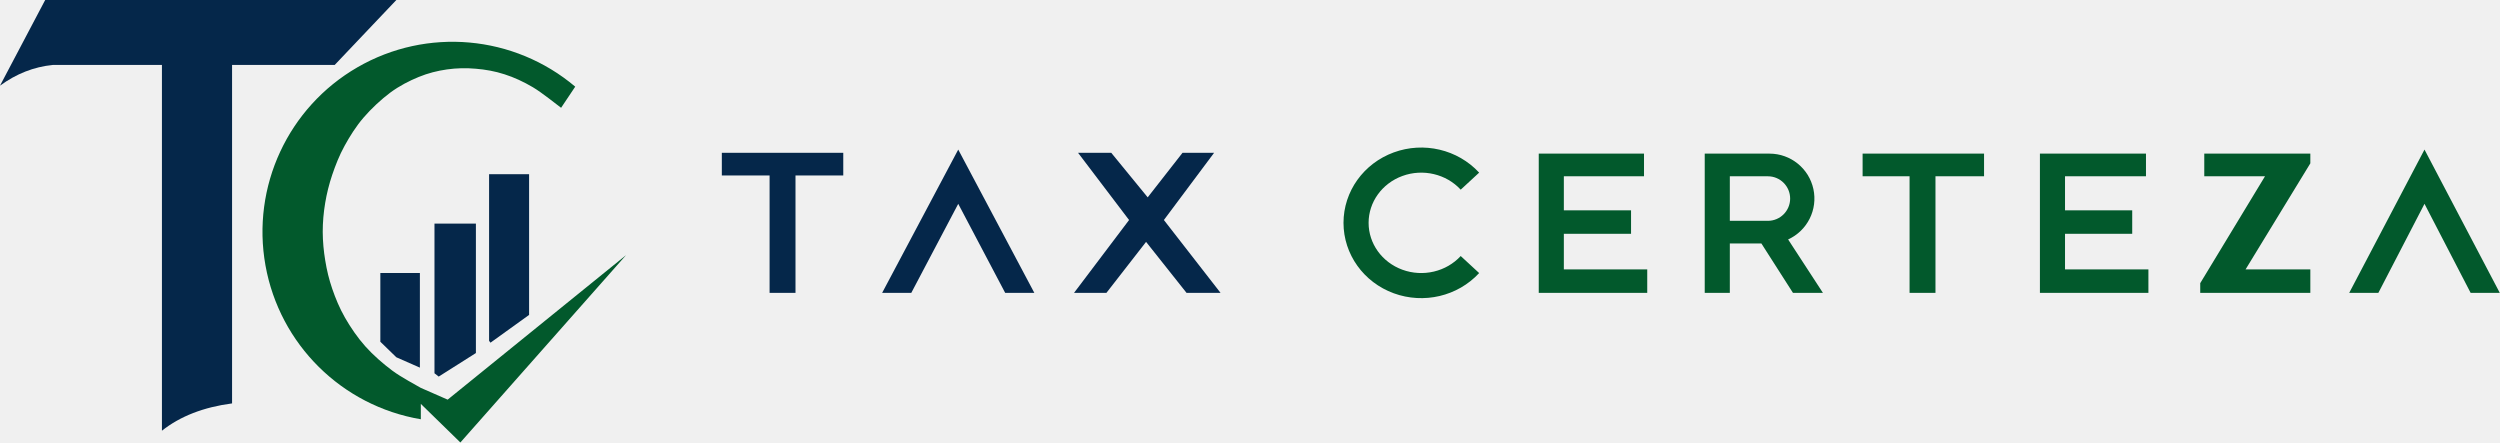
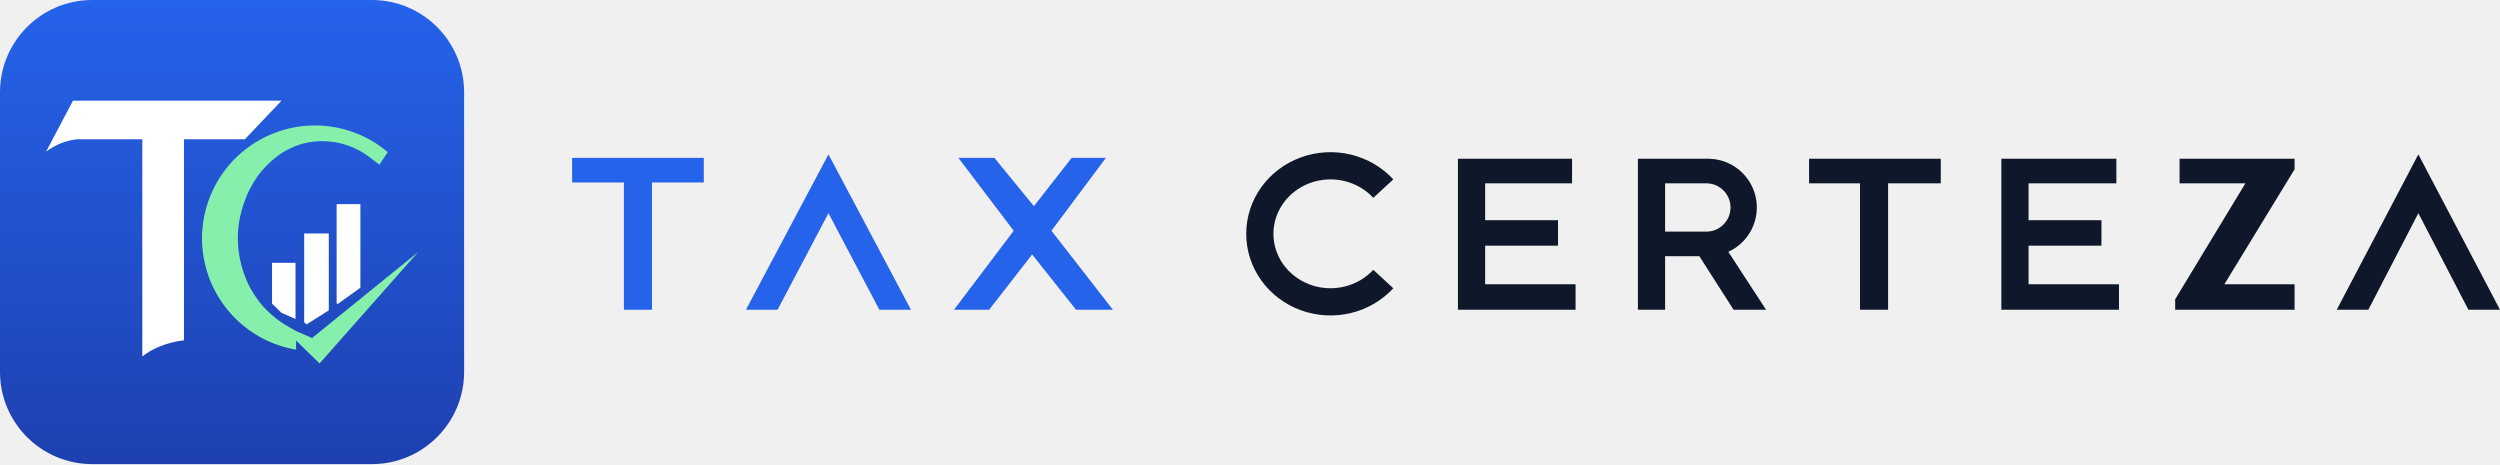
- <svg xmlns="http://www.w3.org/2000/svg" viewBox="0 0 531.1 94" role="img" aria-label="Tax Certeza">
-   <g transform="translate(-61.8,-66)">
-     <path fill="#05274A" d="M71.4,66H146L132.9,79.8H111.1V151.7Q102,152.9 96.2,157.5V79.8H73Q67,80.4 61.8,84.2ZM142.6,124H151V144.1L146,141.9L142.6,138.6ZM154.1,113.5H162.9V141L155,146L154.1,145.3ZM165.7,103H174.2V132.9L166,138.8L165.7,138.4Z" />
-     <path fill="#02592C" d="M184,84.41A40.38,40.38 0 1 0 151.2,155.07L151.2,148.4C150.19,147.79 147.09,146.19 145.12,144.72C143.16,143.25 141.09,141.46 139.42,139.59C137.75,137.72 136.27,135.54 135.1,133.5C133.93,131.46 133.09,129.4 132.39,127.38C131.69,125.35 131.23,123.4 130.9,121.38C130.56,119.35 130.37,117.29 130.36,115.25C130.36,113.21 130.54,111.15 130.88,109.12C131.22,107.1 131.7,105.15 132.38,103.13C133.07,101.1 133.88,99.02 134.99,97C136.1,94.98 137.4,92.89 139.02,91C140.64,89.11 142.78,87.11 144.73,85.66C146.69,84.22 148.75,83.17 150.75,82.35C152.75,81.53 154.73,81.04 156.75,80.75C158.77,80.46 160.83,80.42 162.88,80.6C164.92,80.77 166.98,81.13 169,81.79C171.02,82.44 173,83.35 175,84.53C177,85.72 180,88.17 181,88.9ZM151.2,148.4L156.9,150.9L194.8,120.2L159.6,160L151.2,151.8Z" />
+ <svg xmlns="http://www.w3.org/2000/svg" viewBox="0 0 894.17 166" role="img" aria-label="Tax Certeza">
+   <defs>
+     <linearGradient id="tc-az" x1="0" y1="0" x2="0" y2="1">
+       <stop offset="0" stop-color="#2563EB" />
+       <stop offset="1" stop-color="#1E40AF" />
+     </linearGradient>
+   </defs>
+   <rect width="166" height="166" rx="33" fill="url(#tc-az)" />
+   <g transform="translate(-45.3,-30)">
+     <path fill="#FFFFFF" d="M71.4,66H146L132.9,79.8H111.1V151.7Q102,152.9 96.2,157.5V79.8H73Q67,80.4 61.8,84.2ZM142.6,124H151V144.1L146,141.9L142.6,138.6ZM154.1,113.5H162.9V141L155,146L154.1,145.3ZM165.7,103H174.2V132.9L166,138.8L165.7,138.4Z" />
+     <path fill="#86EFAC" d="M184,84.41A40.38,40.38 0 1 0 151.2,155.07L151.2,148.4C150.19,147.79 147.09,146.19 145.12,144.72C143.16,143.25 141.09,141.46 139.42,139.59C137.75,137.72 136.27,135.54 135.1,133.5C133.93,131.46 133.09,129.4 132.39,127.38C131.69,125.35 131.23,123.4 130.9,121.38C130.56,119.35 130.37,117.29 130.36,115.25C130.36,113.21 130.54,111.15 130.88,109.12C131.22,107.1 131.7,105.15 132.38,103.13C133.07,101.1 133.88,99.02 134.99,97C136.1,94.98 137.4,92.89 139.02,91C140.64,89.11 142.78,87.11 144.73,85.66C146.69,84.22 148.75,83.17 150.75,82.35C152.75,81.53 154.73,81.04 156.75,80.75C158.77,80.46 160.83,80.42 162.88,80.6C164.92,80.77 166.98,81.13 169,81.79C171.02,82.44 173,83.35 175,84.53C177,85.72 180,88.17 181,88.9ZM151.2,148.4L156.9,150.9L194.8,120.2L159.6,160L151.2,151.8Z" />
  </g>
-   <g transform="translate(122.04,-262.86) scale(1.72)">
-     <path fill="#05274A" d="M18.2,171.7H33.2V174.5H27.3V189H24.1V174.5H18.2ZM38,189L47.4,171.3L56.8,189H53.2L47.4,178L41.6,189ZM62.2,171.7H66.3L70.8,177.2L75.1,171.7H79L72.8,180L79.8,189H75.6L70.6,182.7L65.7,189H61.7L68.5,180Z" />
-     <path fill="none" stroke="#02592C" stroke-width="3.1" d="M110.6,175.2A8.05,7.75 0 1 0 110.6,185.5" />
-     <path fill="#02592C" d="M119.1,171.8H132.1V174.6H122.2V178.8H130.5V181.7H122.2V186.1H132.5V189H119.1ZM139.6,171.8H147.6A5.55,5.55 0 0 1 149.9,182.4L154.2,189H150.5L146.6,182.9H142.7V189H139.6ZM142.7,174.6V180.1H147.4A2.75,2.75 0 0 0 147.4,174.6ZM159.1,171.8H174.1V174.6H168.1V189H164.9V174.6H159.1ZM181,171.8H194.1V174.6H184.1V178.8H192.4V181.7H184.1V186.1H194.4V189H181ZM201.3,171.8H214.4V173L206.4,186.1H214.4V189H200.8V187.8L208.8,174.6H201.3ZM219.2,189L228.5,171.3L237.8,189H234.2L228.5,178L222.8,189Z" />
+   <g transform="translate(147.48,-482.67) scale(3.14)">
+     <path fill="#2563EB" d="M18.2,171.7H33.2V174.5H27.3V189H24.1V174.5H18.2ZM38,189L47.4,171.3L56.8,189H53.2L47.4,178L41.6,189ZM62.2,171.7H66.3L70.8,177.2L75.1,171.7H79L72.8,180L79.8,189H75.6L70.6,182.7L65.7,189H61.7L68.5,180Z" />
+     <path fill="none" stroke="#0F172A" stroke-width="3.1" d="M110.6,175.2A8.05,7.75 0 1 0 110.6,185.5" />
+     <path fill="#0F172A" d="M119.1,171.8H132.1V174.6H122.2V178.8H130.5V181.7H122.2V186.1H132.5V189H119.1ZM139.6,171.8H147.6A5.55,5.55 0 0 1 149.9,182.4L154.2,189H150.5L146.6,182.9H142.7V189H139.6ZM142.7,174.6V180.1H147.4A2.75,2.75 0 0 0 147.4,174.6ZM159.1,171.8H174.1V174.6H168.1V189H164.9V174.6H159.1ZM181,171.8H194.1V174.6H184.1V178.8H192.4V181.7H184.1V186.1H194.4V189H181ZM201.3,171.8H214.4V173L206.4,186.1H214.4V189H200.8V187.8L208.8,174.6H201.3ZM219.2,189L228.5,171.3L237.8,189H234.2L228.5,178L222.8,189Z" />
  </g>
</svg>
